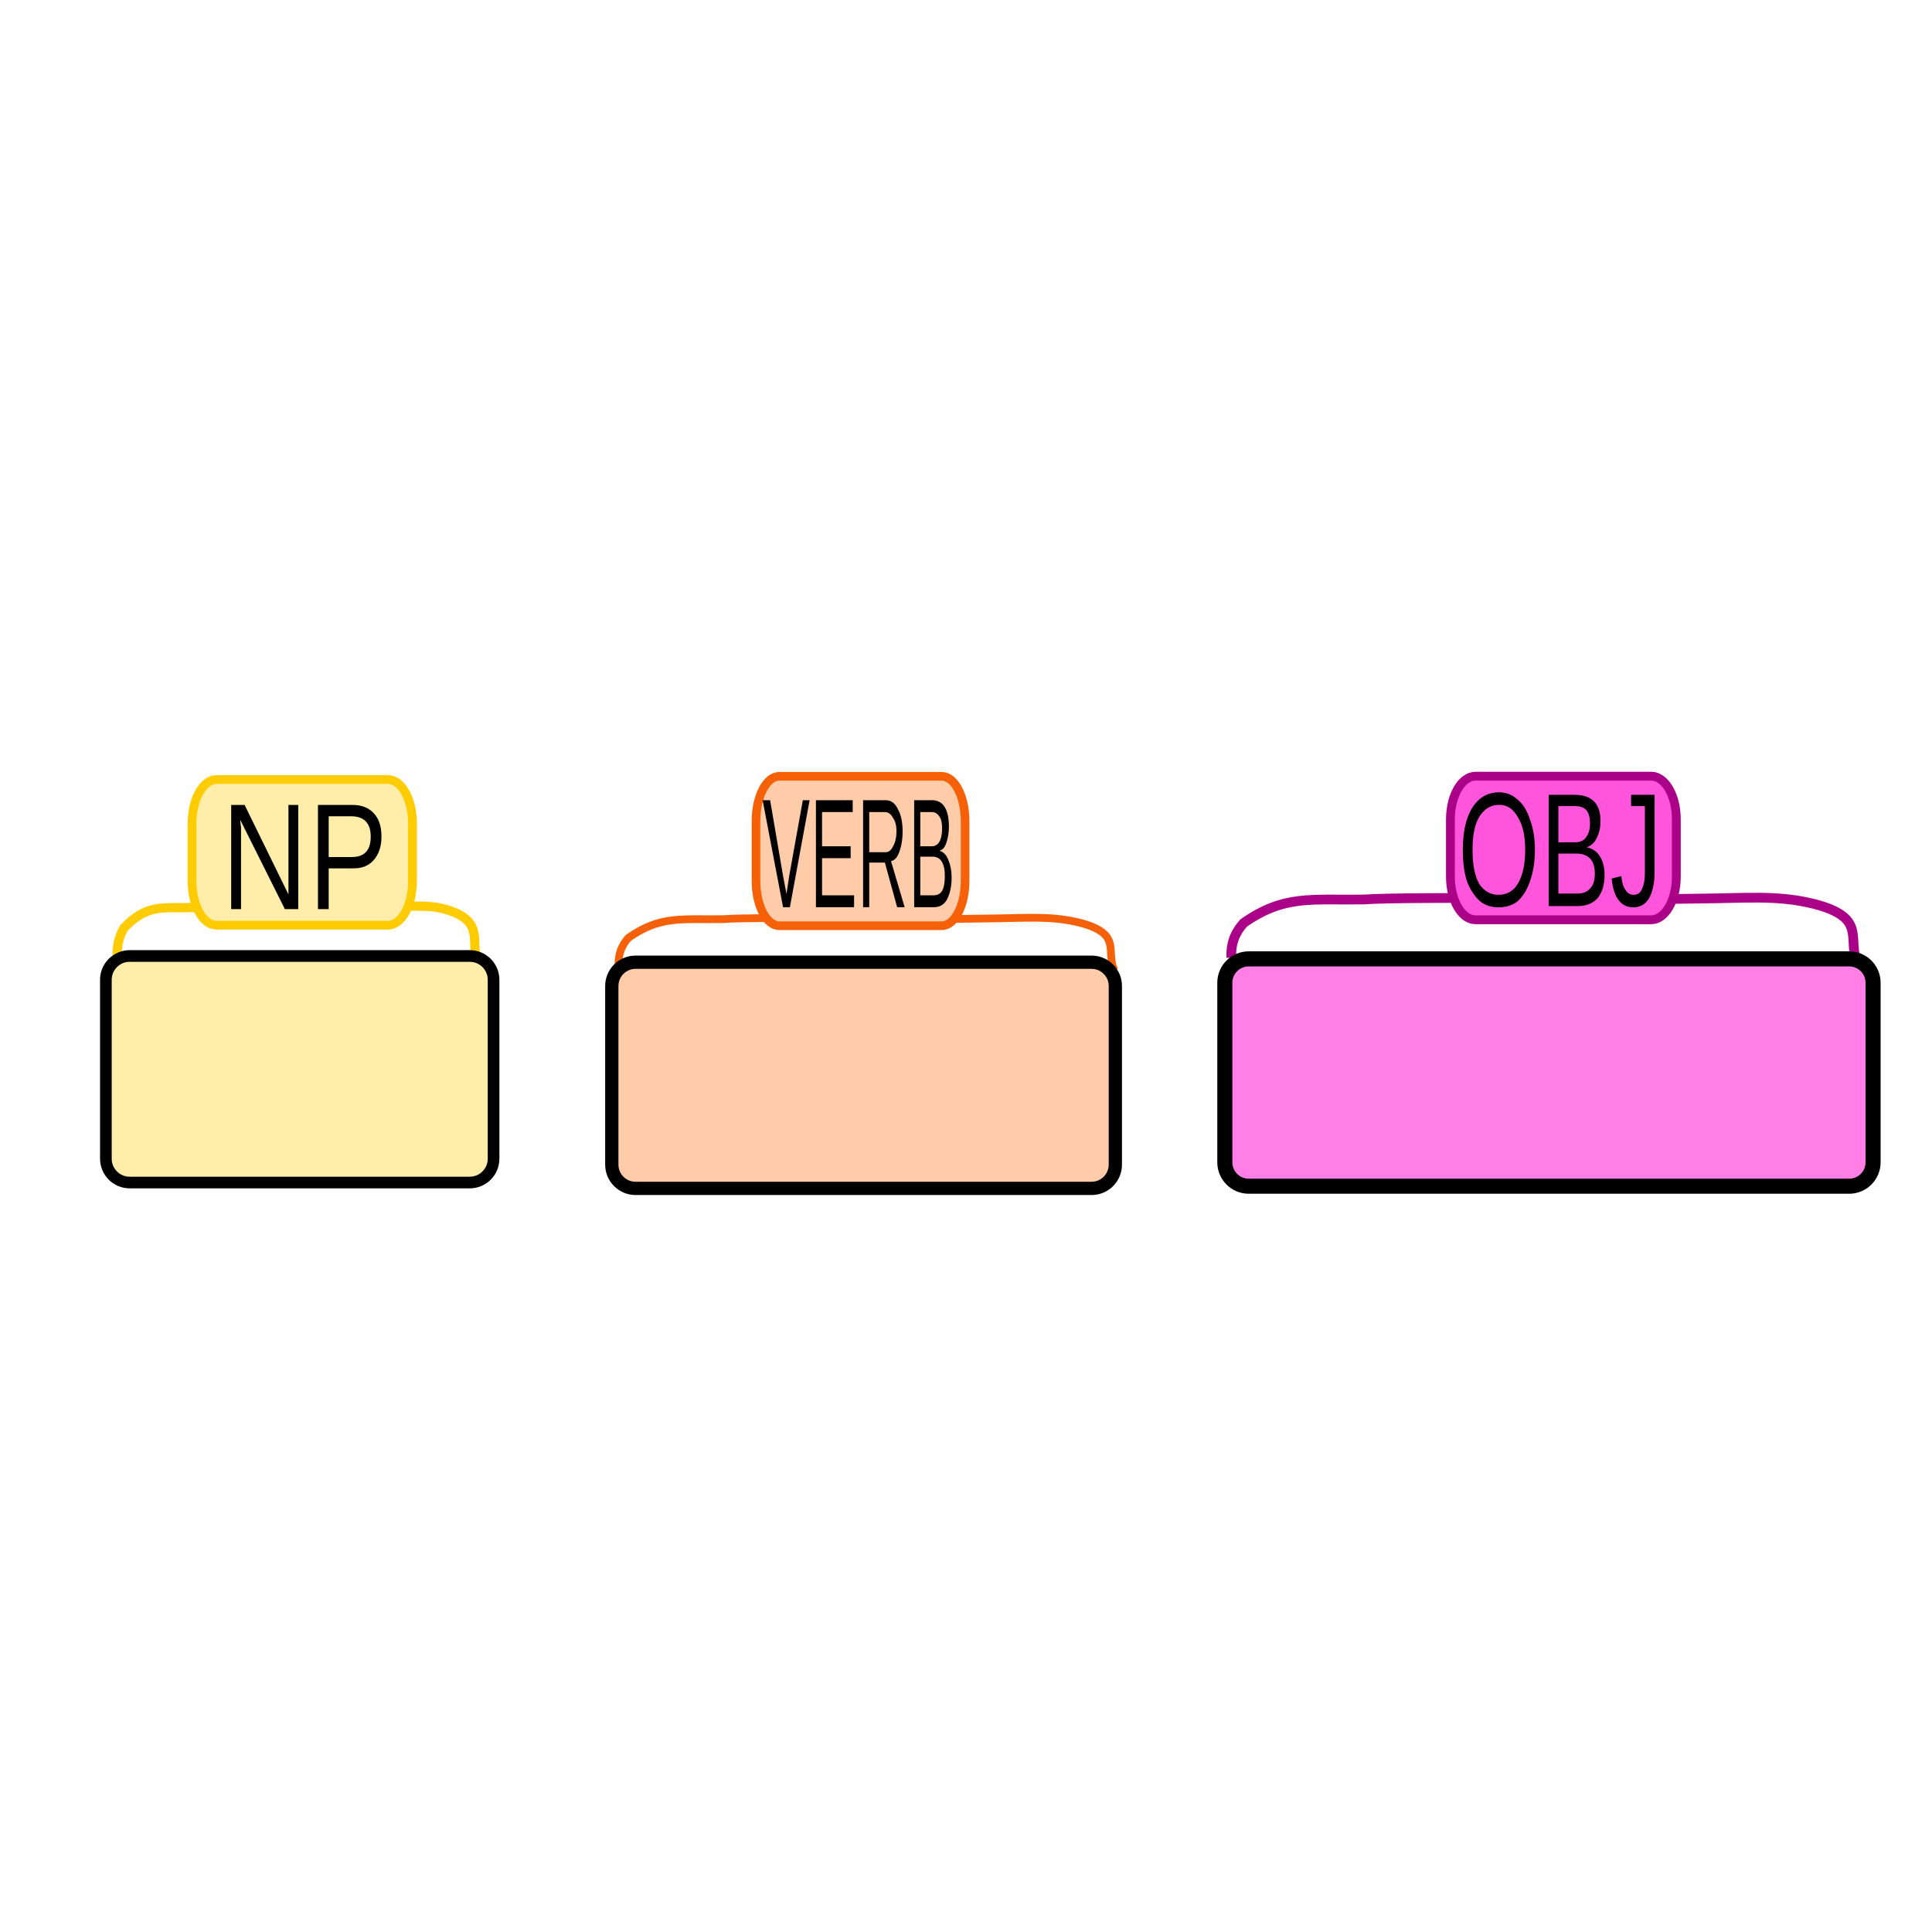
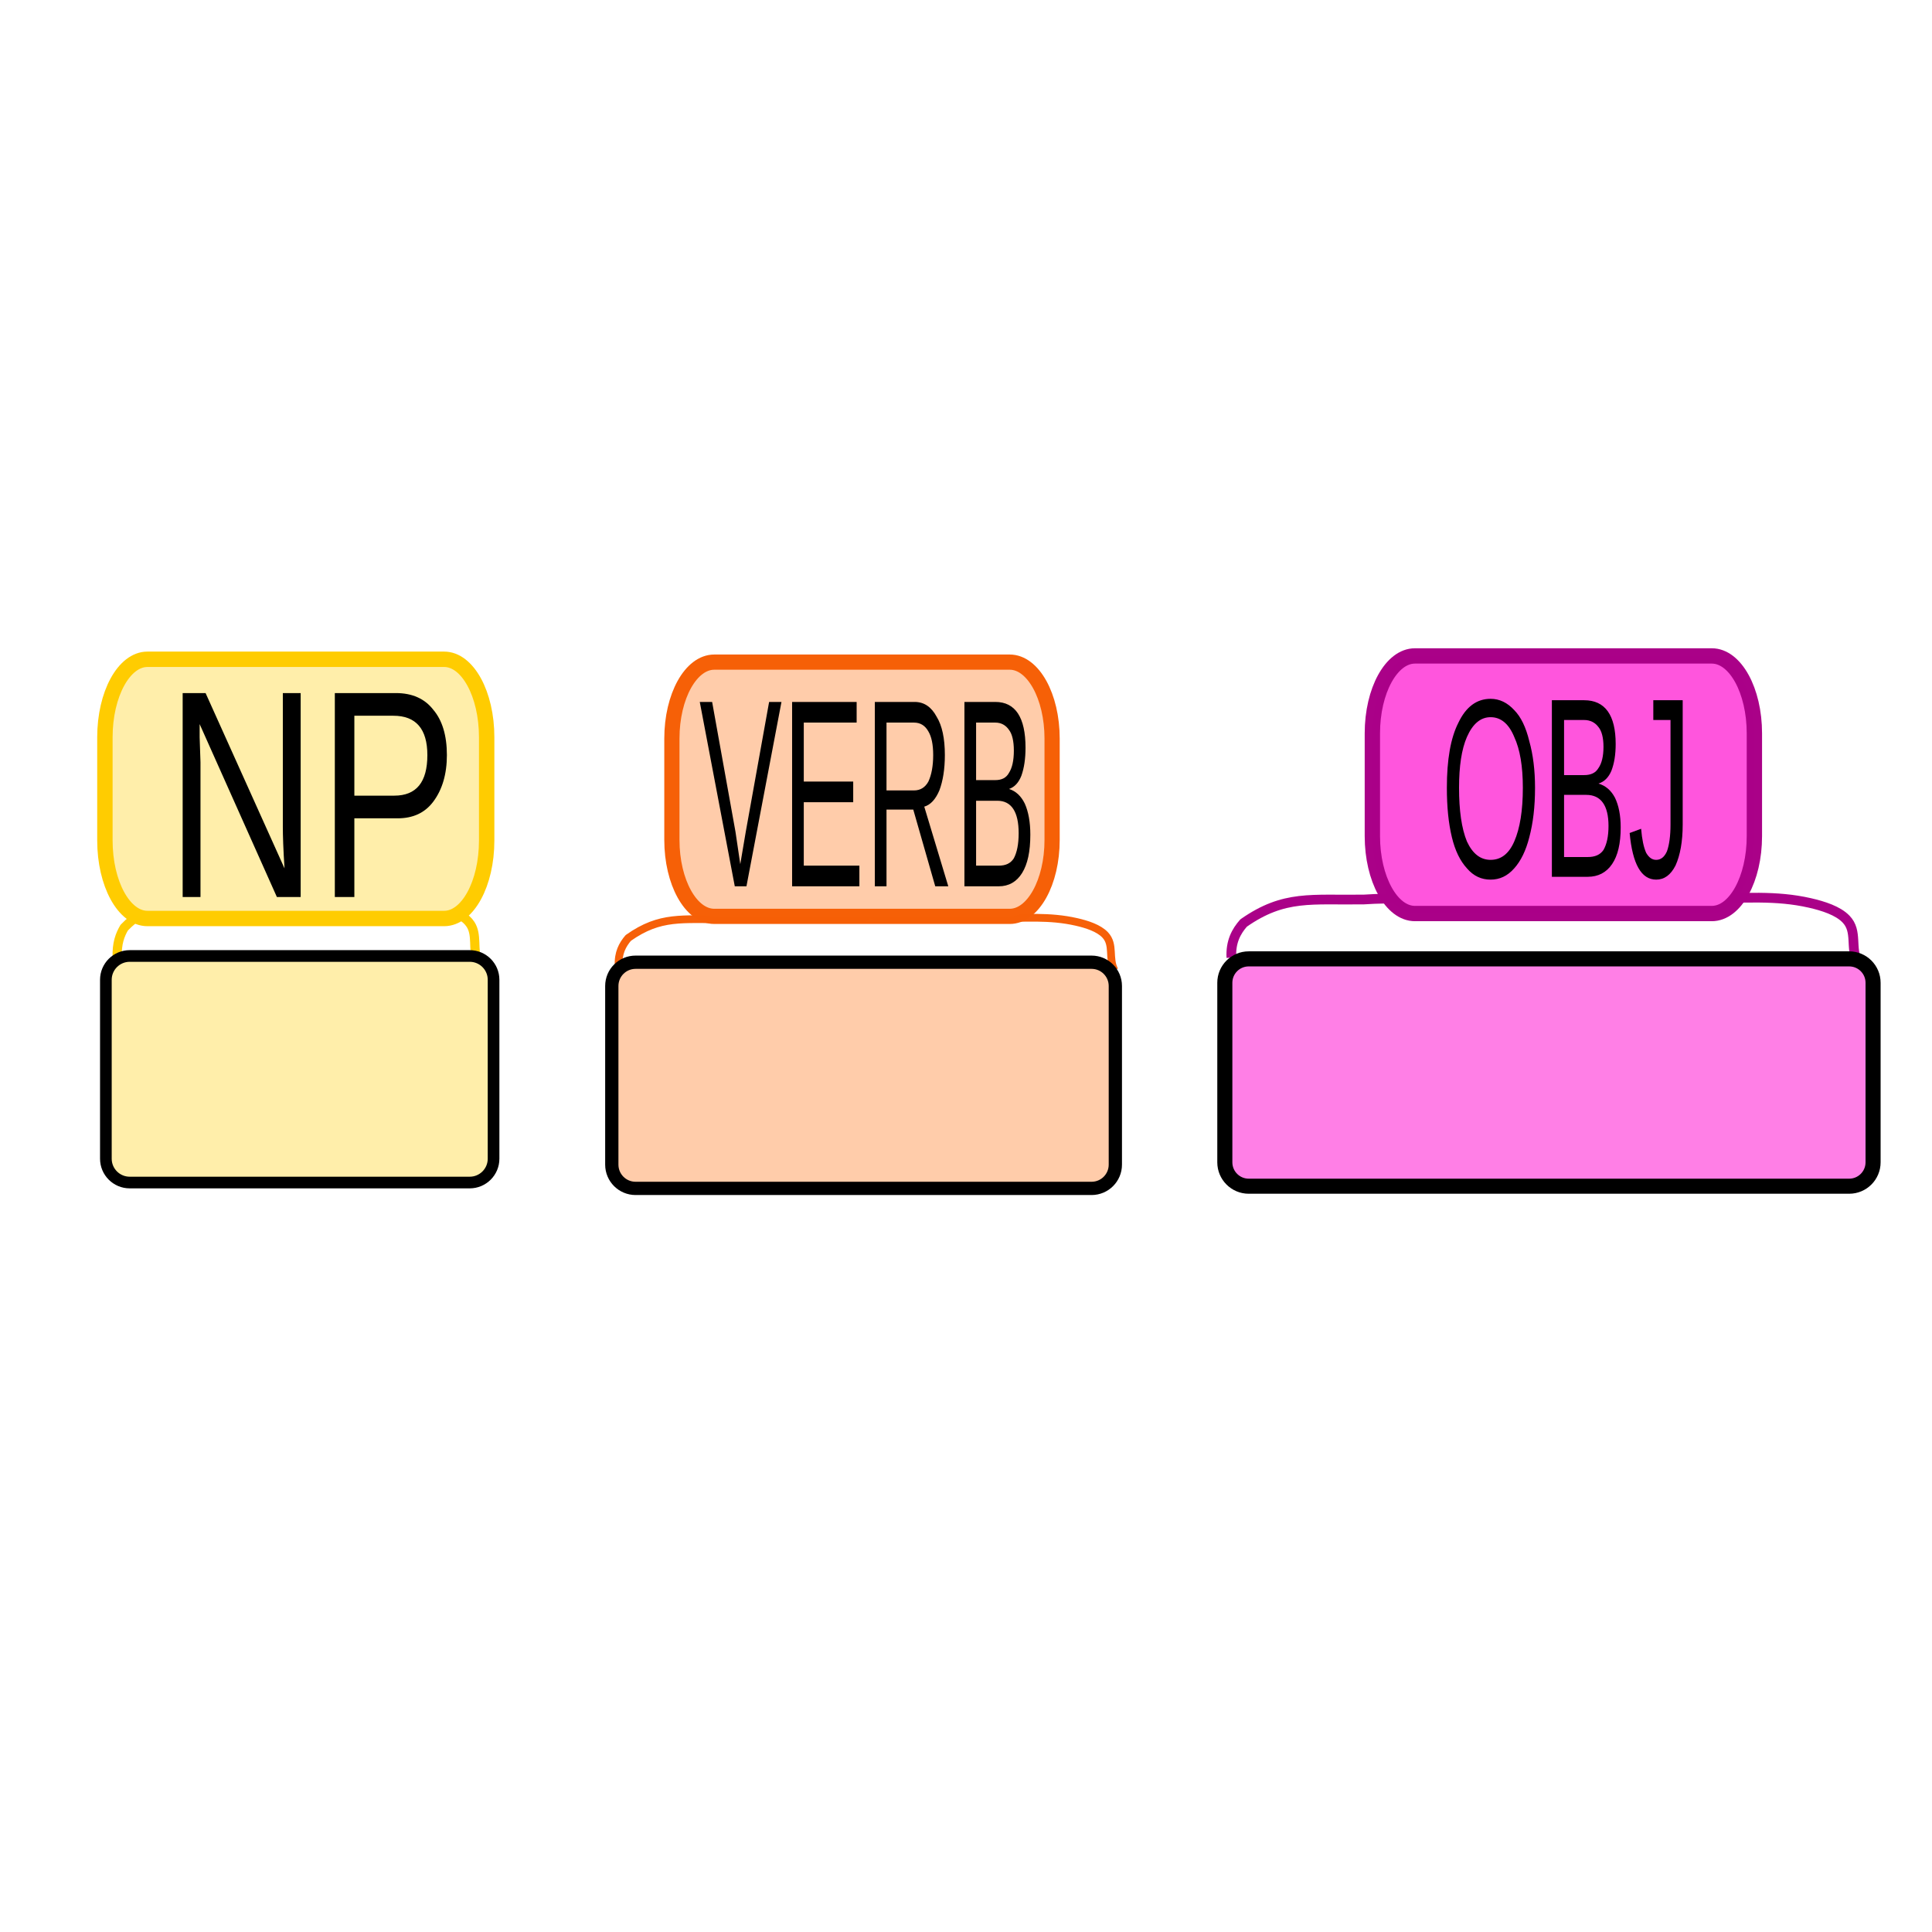
<svg xmlns="http://www.w3.org/2000/svg" width="3cm" height="3cm" viewBox="0 0 30 30" version="1.1" id="svg1" xml:space="preserve">
  <defs id="defs1">
    <linearGradient id="swatch7">
      <stop style="stop-color:#55ddf0;stop-opacity:0.996;" offset="0" id="stop7" />
    </linearGradient>
    <linearGradient id="swatch1">
      <stop style="stop-color:#000000;stop-opacity:1;" offset="0" id="stop1" />
    </linearGradient>
    <linearGradient id="swatch29">
      <stop style="stop-color:#d40000;stop-opacity:1;" offset="0" id="stop29" />
    </linearGradient>
    <linearGradient id="swatch22">
      <stop style="stop-color:#73363b;stop-opacity:0.759;" offset="0.197" id="stop22" />
    </linearGradient>
  </defs>
  <g id="layer1" transform="translate(-17.82298,-42.92064)">
    <rect style="fill:none;stroke-width:0.246" id="rect2" width="97.667" height="56.175" x="25.518" y="44.302" ry="1.341" rx="1.341" />
    <path style="fill:none;fill-opacity:1;fill-rule:nonzero;stroke:#aa0088;stroke-width:0.151;stroke-linejoin:round;stroke-miterlimit:3.8;stroke-dasharray:none;stroke-opacity:0.996" d="m 36.944,57.791 c -0.013,-0.247 0.075,-0.408 0.19,-0.538 0.633,-0.443 1.057,-0.352 1.869,-0.365 0.321,-0.027 1.61,-0.024 1.933,-0.024 h 0.76 c 0.021,0 0.067,0.013 0.084,0 0.079,-0.056 0.069,-0.269 0.063,-0.269 -0.016,0 0.006,0.077 0.021,0.12 0.006,0.017 -0.006,0.042 0,0.06 0.021,0.06 0.371,0.081 0.414,0.096 0.681,0.033 1.336,0.008 1.987,0.002 0.651,-0.006 1.132,-0.052 1.66,0.068 0.211,0.048 0.438,0.121 0.563,0.251 0.186,0.193 0.057,0.449 0.184,0.689" id="path5-1-7-0" />
    <path style="fill:none;fill-opacity:1;fill-rule:nonzero;stroke:#f66008;stroke-width:0.12;stroke-linejoin:round;stroke-miterlimit:3.8;stroke-dasharray:none;stroke-opacity:0.996" d="m 27.429,57.916 c -0.01,-0.197 0.06,-0.326 0.15,-0.431 0.501,-0.354 0.837,-0.281 1.479,-0.292 0.254,-0.022 1.275,-0.019 1.53,-0.019 h 0.602 c 0.016,0 0.053,0.01 0.067,0 0.063,-0.045 0.055,-0.215 0.05,-0.215 -0.013,0 0.005,0.062 0.016,0.096 0.005,0.014 -0.005,0.034 0,0.048 0.016,0.048 0.294,0.065 0.327,0.077 0.539,0.027 1.058,0.006 1.573,0.002 0.515,-0.005 0.896,-0.041 1.314,0.054 0.167,0.038 0.347,0.097 0.446,0.201 0.147,0.155 0.045,0.359 0.146,0.551" id="path5-1-7-0-4" />
    <rect style="fill:none;stroke-width:0.265" id="rect4" width="105.631" height="59.195" x="17.449" y="41.072" ry="0.366" rx="0.366" />
    <path style="fill:none;stroke-width:0.265" d="m 32.688,52.498 c 0.394,-0.185 0.789,-0.37 1.14,-0.456 0.351,-0.086 0.659,-0.074 0.937,0.012 0.277,0.086 0.524,0.247 0.709,0.407 0.185,0.16 0.308,0.32 0.401,0.512 0.092,0.191 0.154,0.413 0.154,0.684 -1e-6,0.271 -0.062,0.592 -0.142,0.887 -0.08,0.296 -0.179,0.567 -0.339,0.832 -0.16,0.265 -0.382,0.524 -0.703,0.844 -0.32,0.32 -0.74,0.703 -1.159,1.085" id="path7" transform="translate(-0.6287887,8.239454)" />
    <path style="fill:none;stroke-width:0.265" d="m 32.589,52.522 c -0.099,-0.086 -0.296,-0.259 -0.518,-0.382 -0.222,-0.123 -0.468,-0.197 -0.727,-0.197 -0.259,0 -0.53,0.074 -0.801,0.222 -0.271,0.148 -0.542,0.37 -0.746,0.604 -0.203,0.234 -0.339,0.481 -0.388,0.795 -0.049,0.314 -0.012,0.696 0.068,1.023 0.08,0.327 0.203,0.598 0.382,0.894 0.179,0.296 0.413,0.616 0.69,0.912 0.277,0.296 0.598,0.567 0.894,0.832 0.296,0.265 0.567,0.524 0.733,0.678 0.166,0.154 0.228,0.203 0.376,0.16 0.148,-0.043 0.382,-0.179 0.641,-0.357 0.259,-0.179 0.542,-0.401 0.801,-0.622 0.259,-0.222 0.493,-0.444 0.721,-0.672 0.228,-0.228 0.45,-0.462 0.641,-0.709 0.191,-0.247 0.351,-0.505 0.468,-0.74 0.117,-0.234 0.191,-0.444 0.228,-0.678 0.037,-0.234 0.037,-0.493 0.006,-0.74 -0.031,-0.247 -0.092,-0.481 -0.216,-0.696 -0.123,-0.216 -0.308,-0.413 -0.512,-0.567 -0.203,-0.154 -0.425,-0.265 -0.647,-0.308 -0.222,-0.043 -0.444,-0.018 -0.647,0.031 -0.203,0.049 -0.388,0.123 -0.61,0.228 -0.222,0.105 -0.481,0.24 -0.61,0.308 -0.129,0.068 -0.129,0.068 -0.228,-0.018 z" id="path8" transform="matrix(1.102398,0,0,1.191405,-4.947274,-9.907406)" />
    <path style="fill:#000000;stroke-width:0.265" d="m 26.773,62.721 c 0,0 3.342,6.291 0,0 z" id="path6-5" />
    <path style="fill:#ff00cc;fill-opacity:1;stroke:#000000;stroke-width:0.134;stroke-linejoin:round;stroke-miterlimit:3.8;stroke-dasharray:none" d="" id="path39" transform="matrix(0.2645833,0,0,0.2645833,17.82298,42.92064)" />
    <path style="fill:#ff00cc;fill-opacity:1;stroke:#000000;stroke-width:0.134;stroke-linejoin:round;stroke-miterlimit:3.8;stroke-dasharray:none" d="" id="path40" transform="matrix(0.2645833,0,0,0.2645833,17.82298,42.92064)" />
    <path style="fill:#ff00cc;fill-opacity:1;stroke:#000000;stroke-width:0.134;stroke-linejoin:round;stroke-miterlimit:3.8;stroke-dasharray:none" d="" id="path41" transform="matrix(0.2645833,0,0,0.2645833,17.82298,42.92064)" />
    <path style="fill:none;fill-opacity:1;fill-rule:nonzero;stroke:#ffcc00;stroke-width:0.143;stroke-linejoin:round;stroke-miterlimit:3.8;stroke-dasharray:none;stroke-opacity:0.996" d="m 19.643,57.783 c -0.008,-0.21 0.043,-0.347 0.109,-0.458 0.364,-0.377 0.608,-0.299 1.074,-0.311 0.185,-0.023 0.926,-0.02 1.111,-0.02 h 0.437 c 0.012,0 0.038,0.011 0.049,0 0.046,-0.048 0.04,-0.229 0.036,-0.229 -0.009,0 0.003,0.065 0.012,0.102 0.004,0.015 -0.004,0.036 0,0.051 0.012,0.051 0.213,0.069 0.238,0.082 0.391,0.028 0.768,0.007 1.142,0.002 0.374,-0.005 0.651,-0.044 0.954,0.058 0.121,0.041 0.252,0.103 0.324,0.214 0.107,0.164 0.033,0.382 0.106,0.586" id="path5-1-7" />
-     <rect style="fill:#ffeeaa;fill-opacity:1;stroke:#ffcc00;stroke-width:0.136;stroke-miterlimit:3.8;stroke-dasharray:none;stroke-dashoffset:0;stroke-opacity:0.996" id="rect5-2" width="3.423" height="2.262" x="20.805" y="55.025" ry="0.68" rx="0.381" />
-     <text xml:space="preserve" style="font-size:2.101px;line-height:0.099px;font-family:Arial;-inkscape-font-specification:Arial;fill:#000000;fill-opacity:1;fill-rule:nonzero;stroke:none;stroke-width:0.019;stroke-linejoin:round;stroke-miterlimit:3.8;stroke-dasharray:none;stroke-opacity:0.996;font-weight:normal;font-style:normal;font-stretch:normal;font-variant:normal" x="23.917" y="50.698" id="text1-3" transform="scale(0.8888814,1.125009)">
-       <tspan id="tspan1-2" style="font-style:normal;font-variant:normal;font-weight:normal;font-stretch:normal;font-family:Arial;-inkscape-font-specification:Arial;fill:#000000;fill-opacity:1;stroke:none;stroke-width:0.019;stroke-opacity:0.996" x="23.917" y="50.698">NP</tspan>
+     <rect style="fill:#ffeeaa;fill-opacity:1;stroke:#ffcc00;stroke-width:0.239;stroke-miterlimit:3.8;stroke-dasharray:none;stroke-dashoffset:0;stroke-opacity:0.996" id="rect5-2" width="5.928" height="4.025" x="19.452" y="53.158" ry="1.21" rx="0.66" />
+     <text xml:space="preserve" style="font-style:normal;font-variant:normal;font-weight:normal;font-stretch:normal;font-size:3.881px;line-height:0.183px;font-family:Arial;-inkscape-font-specification:Arial;fill:#000000;fill-opacity:1;fill-rule:nonzero;stroke:none;stroke-width:0.034;stroke-linejoin:round;stroke-miterlimit:3.8;stroke-dasharray:none;stroke-opacity:0.996" x="24.175" y="47.96" id="text1-3" transform="scale(0.8436433,1.185335)">
+       <tspan id="tspan1-2" style="font-style:normal;font-variant:normal;font-weight:normal;font-stretch:normal;font-size:3.881px;line-height:0.183px;font-family:Arial;-inkscape-font-specification:Arial;fill:#000000;fill-opacity:1;stroke:none;stroke-width:0.034;stroke-opacity:0.996" x="24.175" y="47.96">NP</tspan>
    </text>
-     <rect style="fill:#ff55dd;fill-opacity:1;stroke:#aa0088;stroke-width:0.137;stroke-miterlimit:3.8;stroke-dasharray:none;stroke-dashoffset:0;stroke-opacity:0.996" id="rect5-5-6" width="3.508" height="2.23" x="40.345" y="54.973" ry="0.67" rx="0.391" />
-     <text xml:space="preserve" style="font-size:2.03px;line-height:0.096px;font-family:Arial;-inkscape-font-specification:Arial;fill:#000000;fill-opacity:1;fill-rule:nonzero;stroke:none;stroke-width:0.018;stroke-linejoin:round;stroke-miterlimit:3.8;stroke-dasharray:none;stroke-opacity:0.996;font-weight:normal;font-style:normal;font-stretch:normal;font-variant:normal" x="50.266" y="45.875" id="text1-4-8" transform="scale(0.8049651,1.24229)">
-       <tspan id="tspan1-1-5" style="font-style:normal;font-variant:normal;font-weight:normal;font-stretch:normal;font-family:Arial;-inkscape-font-specification:Arial;fill:#000000;fill-opacity:1;stroke:none;stroke-width:0.018;stroke-opacity:0.996" x="50.266" y="45.875">OBJ</tspan>
+     <rect style="fill:#ff55dd;fill-opacity:1;stroke:#aa0088;stroke-width:0.238;stroke-miterlimit:3.8;stroke-dasharray:none;stroke-dashoffset:0;stroke-opacity:0.996" id="rect5-5-6" width="5.932" height="4" x="39.133" y="53.106" ry="1.202" rx="0.661" />
+     <text xml:space="preserve" style="font-style:normal;font-variant:normal;font-weight:normal;font-stretch:normal;font-size:2.822px;line-height:0.133px;font-family:Arial;-inkscape-font-specification:Arial;fill:#000000;fill-opacity:1;fill-rule:nonzero;stroke:none;stroke-width:0.029;stroke-linejoin:round;stroke-miterlimit:3.8;stroke-dasharray:none;stroke-opacity:0.996" x="56.418" y="40.273" id="text1-4-8" transform="scale(0.7123555,1.403793)">
+       <tspan id="tspan1-1-5" style="font-style:normal;font-variant:normal;font-weight:normal;font-stretch:normal;font-size:2.822px;line-height:0.133px;font-family:Arial;-inkscape-font-specification:Arial;fill:#000000;fill-opacity:1;stroke:none;stroke-width:0.029;stroke-opacity:0.996" x="56.418" y="40.273">OBJ</tspan>
    </text>
-     <rect style="fill:#ffccaa;fill-opacity:1;stroke:#f66006;stroke-width:0.134;stroke-miterlimit:3.8;stroke-dasharray:none;stroke-dashoffset:0;stroke-opacity:0.996" id="rect5-9" width="3.247" height="2.32" x="29.562" y="54.975" ry="0.697" rx="0.362" />
-     <text xml:space="preserve" style="font-style:normal;font-variant:normal;font-weight:normal;font-stretch:normal;font-size:1.623px;line-height:0.077px;font-family:Arial;-inkscape-font-specification:Arial;fill:#000000;fill-opacity:1;fill-rule:nonzero;stroke:none;stroke-width:0.01;stroke-linejoin:round;stroke-miterlimit:3.8;stroke-dasharray:none;stroke-opacity:0.996" x="43.828" y="38.588" id="text1-43" transform="scale(0.6768519,1.477428)">
-       <tspan id="tspan1-9" style="font-style:normal;font-variant:normal;font-weight:normal;font-stretch:normal;font-size:1.623px;line-height:0.077px;font-family:Arial;-inkscape-font-specification:Arial;fill:#000000;fill-opacity:1;stroke:none;stroke-width:0.01;stroke-opacity:0.996" x="43.828" y="38.588">VERB</tspan>
+     <rect style="fill:#ffccaa;fill-opacity:1;stroke:#f66006;stroke-width:0.236;stroke-miterlimit:3.8;stroke-dasharray:none;stroke-dashoffset:0;stroke-opacity:0.996" id="rect5-9" width="5.904" height="3.948" x="28.256" y="53.202" ry="1.187" rx="0.658" />
+     <text xml:space="preserve" style="font-style:normal;font-variant:normal;font-weight:normal;font-stretch:normal;font-size:2.822px;line-height:0.133px;font-family:Arial;-inkscape-font-specification:Arial;fill:#000000;fill-opacity:1;fill-rule:nonzero;stroke:none;stroke-width:0.019;stroke-linejoin:round;stroke-miterlimit:3.8;stroke-dasharray:none;stroke-opacity:0.996" x="42.036" y="38.672" id="text1-43" transform="scale(0.6822474,1.465744)">
+       <tspan id="tspan1-9" style="font-style:normal;font-variant:normal;font-weight:normal;font-stretch:normal;font-size:2.822px;line-height:0.133px;font-family:Arial;-inkscape-font-specification:Arial;fill:#000000;fill-opacity:1;stroke:none;stroke-width:0.019;stroke-opacity:0.996" x="42.036" y="38.672">VERB</tspan>
    </text>
    <rect style="fill:#ffeeaa;fill-opacity:1;stroke:#000000;stroke-width:0.181;stroke-miterlimit:3.8;stroke-dasharray:none;stroke-dashoffset:0;stroke-opacity:1" id="rect83" width="6.02" height="3.518" x="19.467" y="57.765" ry="0.37" />
    <rect style="fill:#ff55de;fill-opacity:0.749;stroke:#000000;stroke-width:0.234;stroke-miterlimit:3.8;stroke-dasharray:none;stroke-dashoffset:0;stroke-opacity:1" id="rect83-98-5-1" width="10.066" height="3.53" x="36.842" y="57.81" ry="0.371" />
    <rect style="fill:#ffccaa;fill-opacity:1;stroke:#000000;stroke-width:0.206;stroke-miterlimit:3.8;stroke-dasharray:none;stroke-dashoffset:0;stroke-opacity:1" id="rect83-98-5-2" width="7.819" height="3.512" x="27.323" y="57.862" ry="0.369" />
  </g>
</svg>
